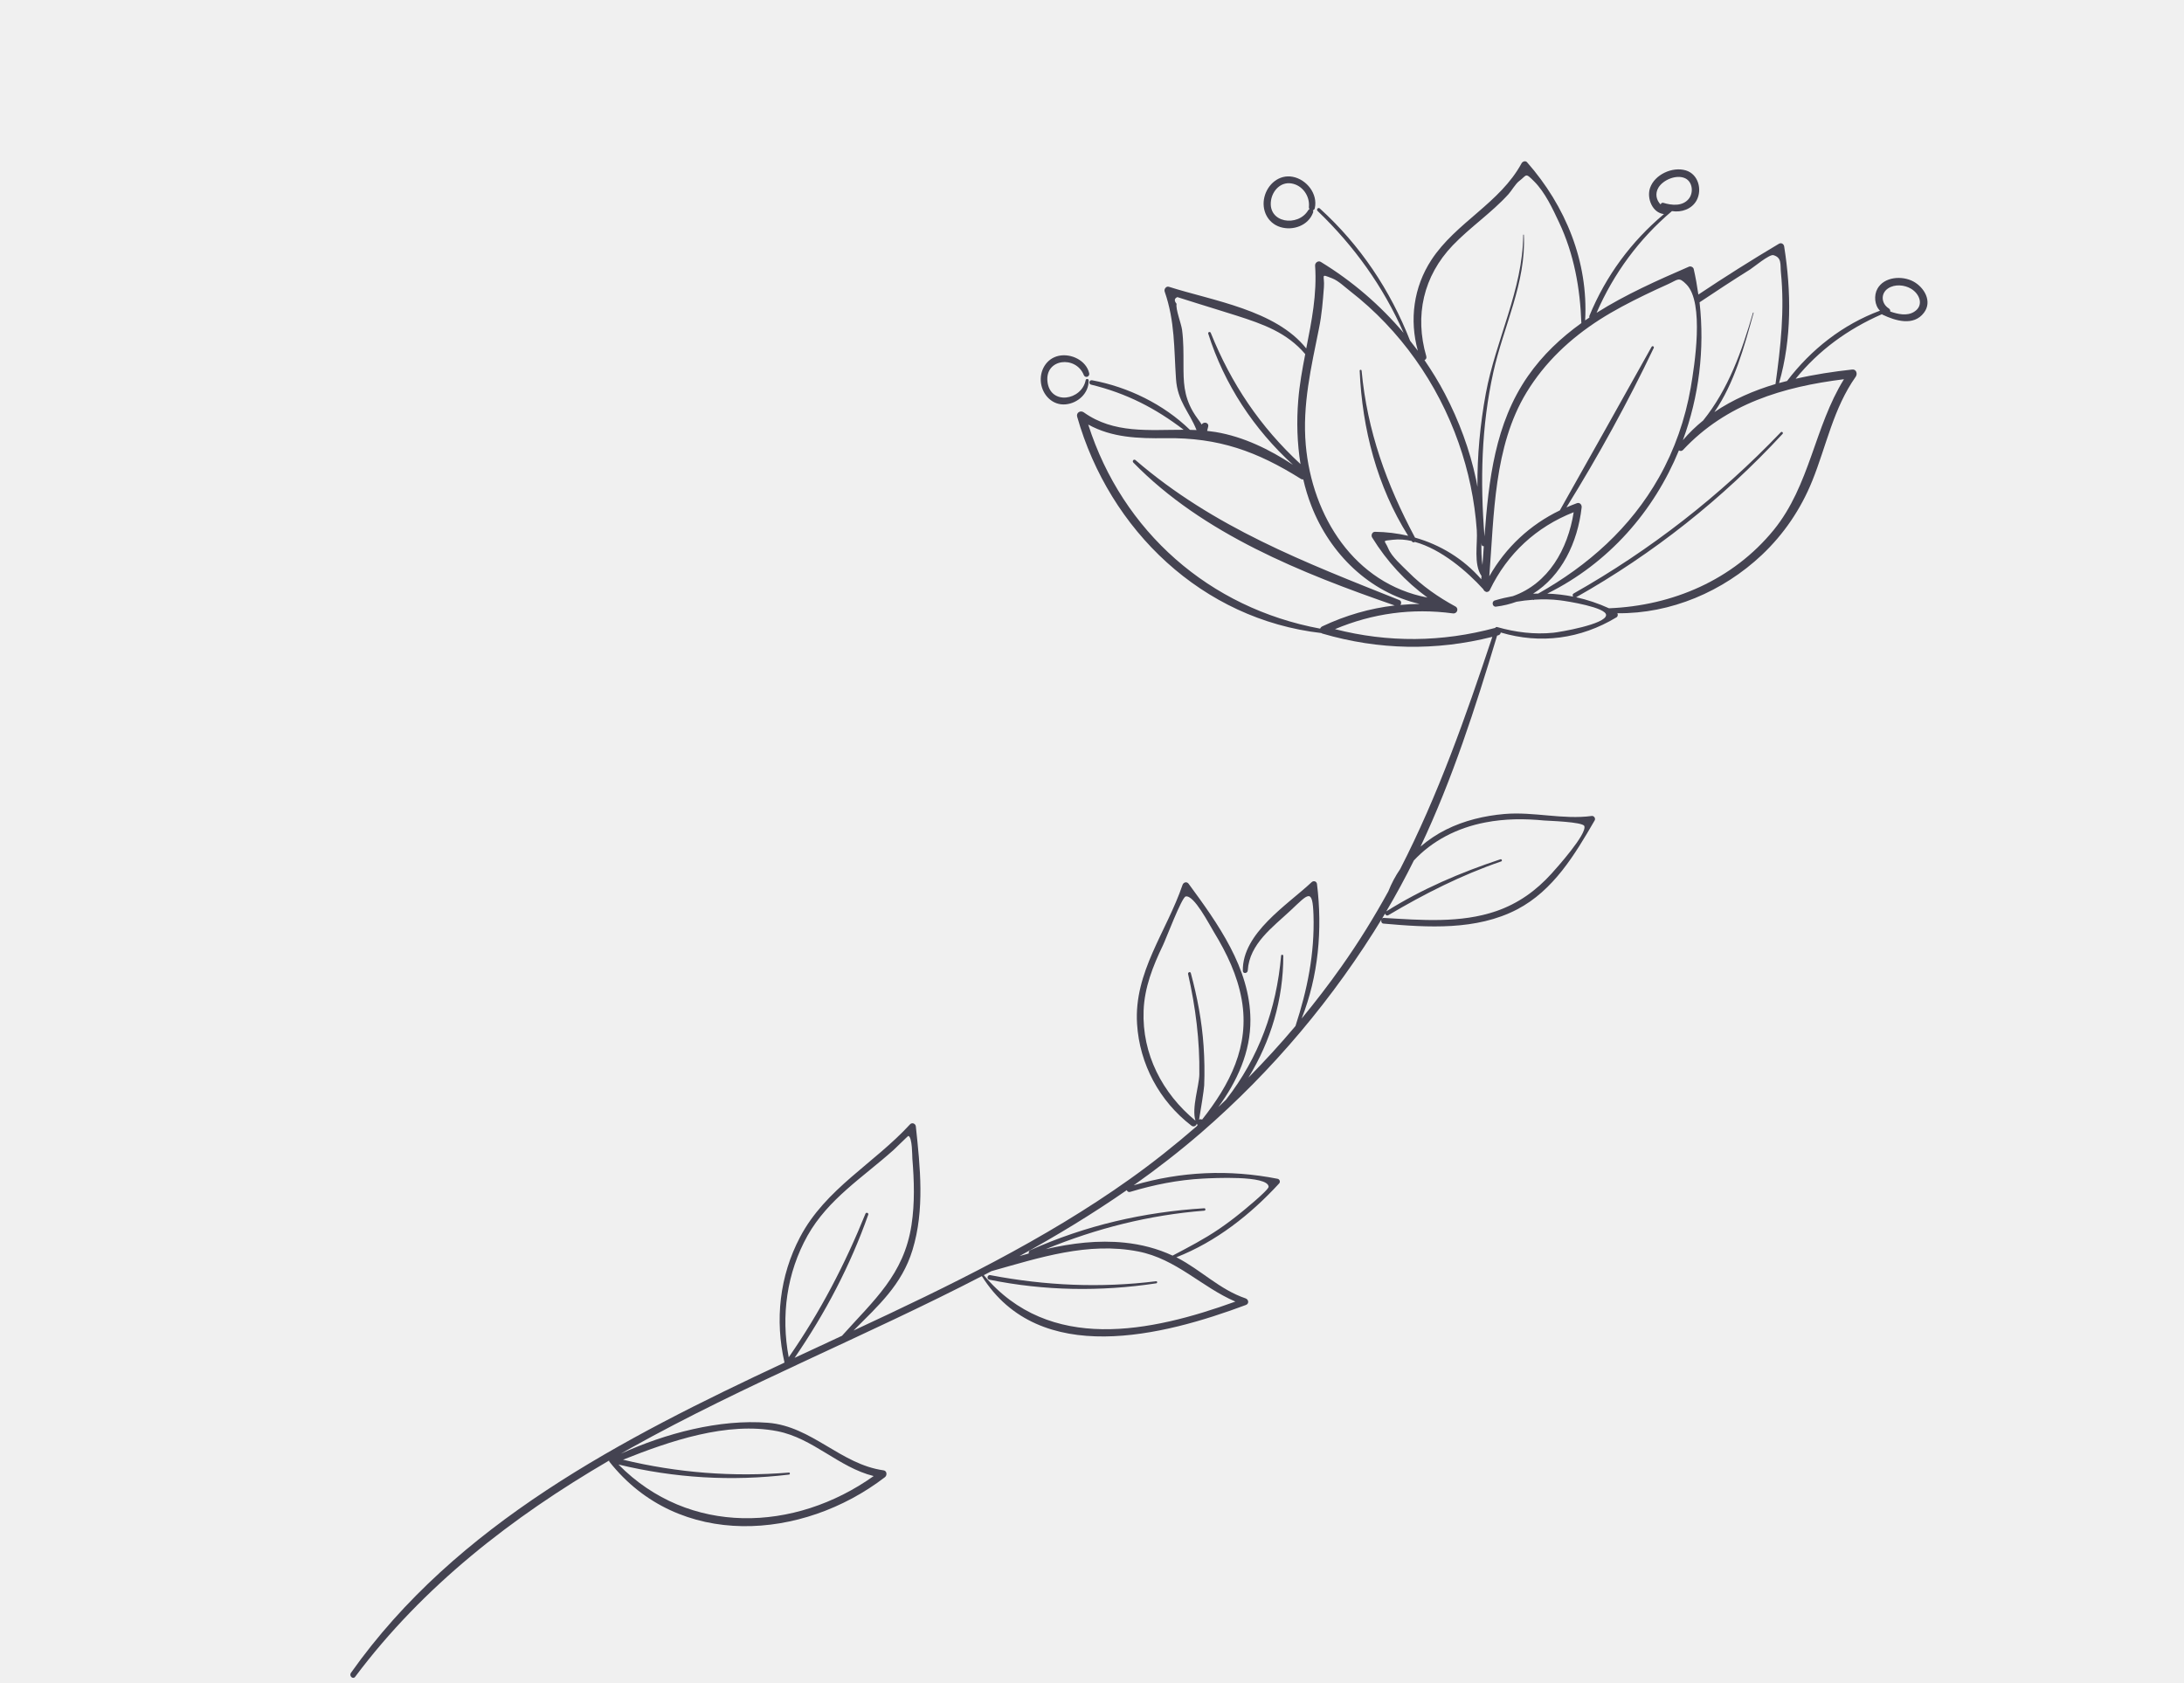
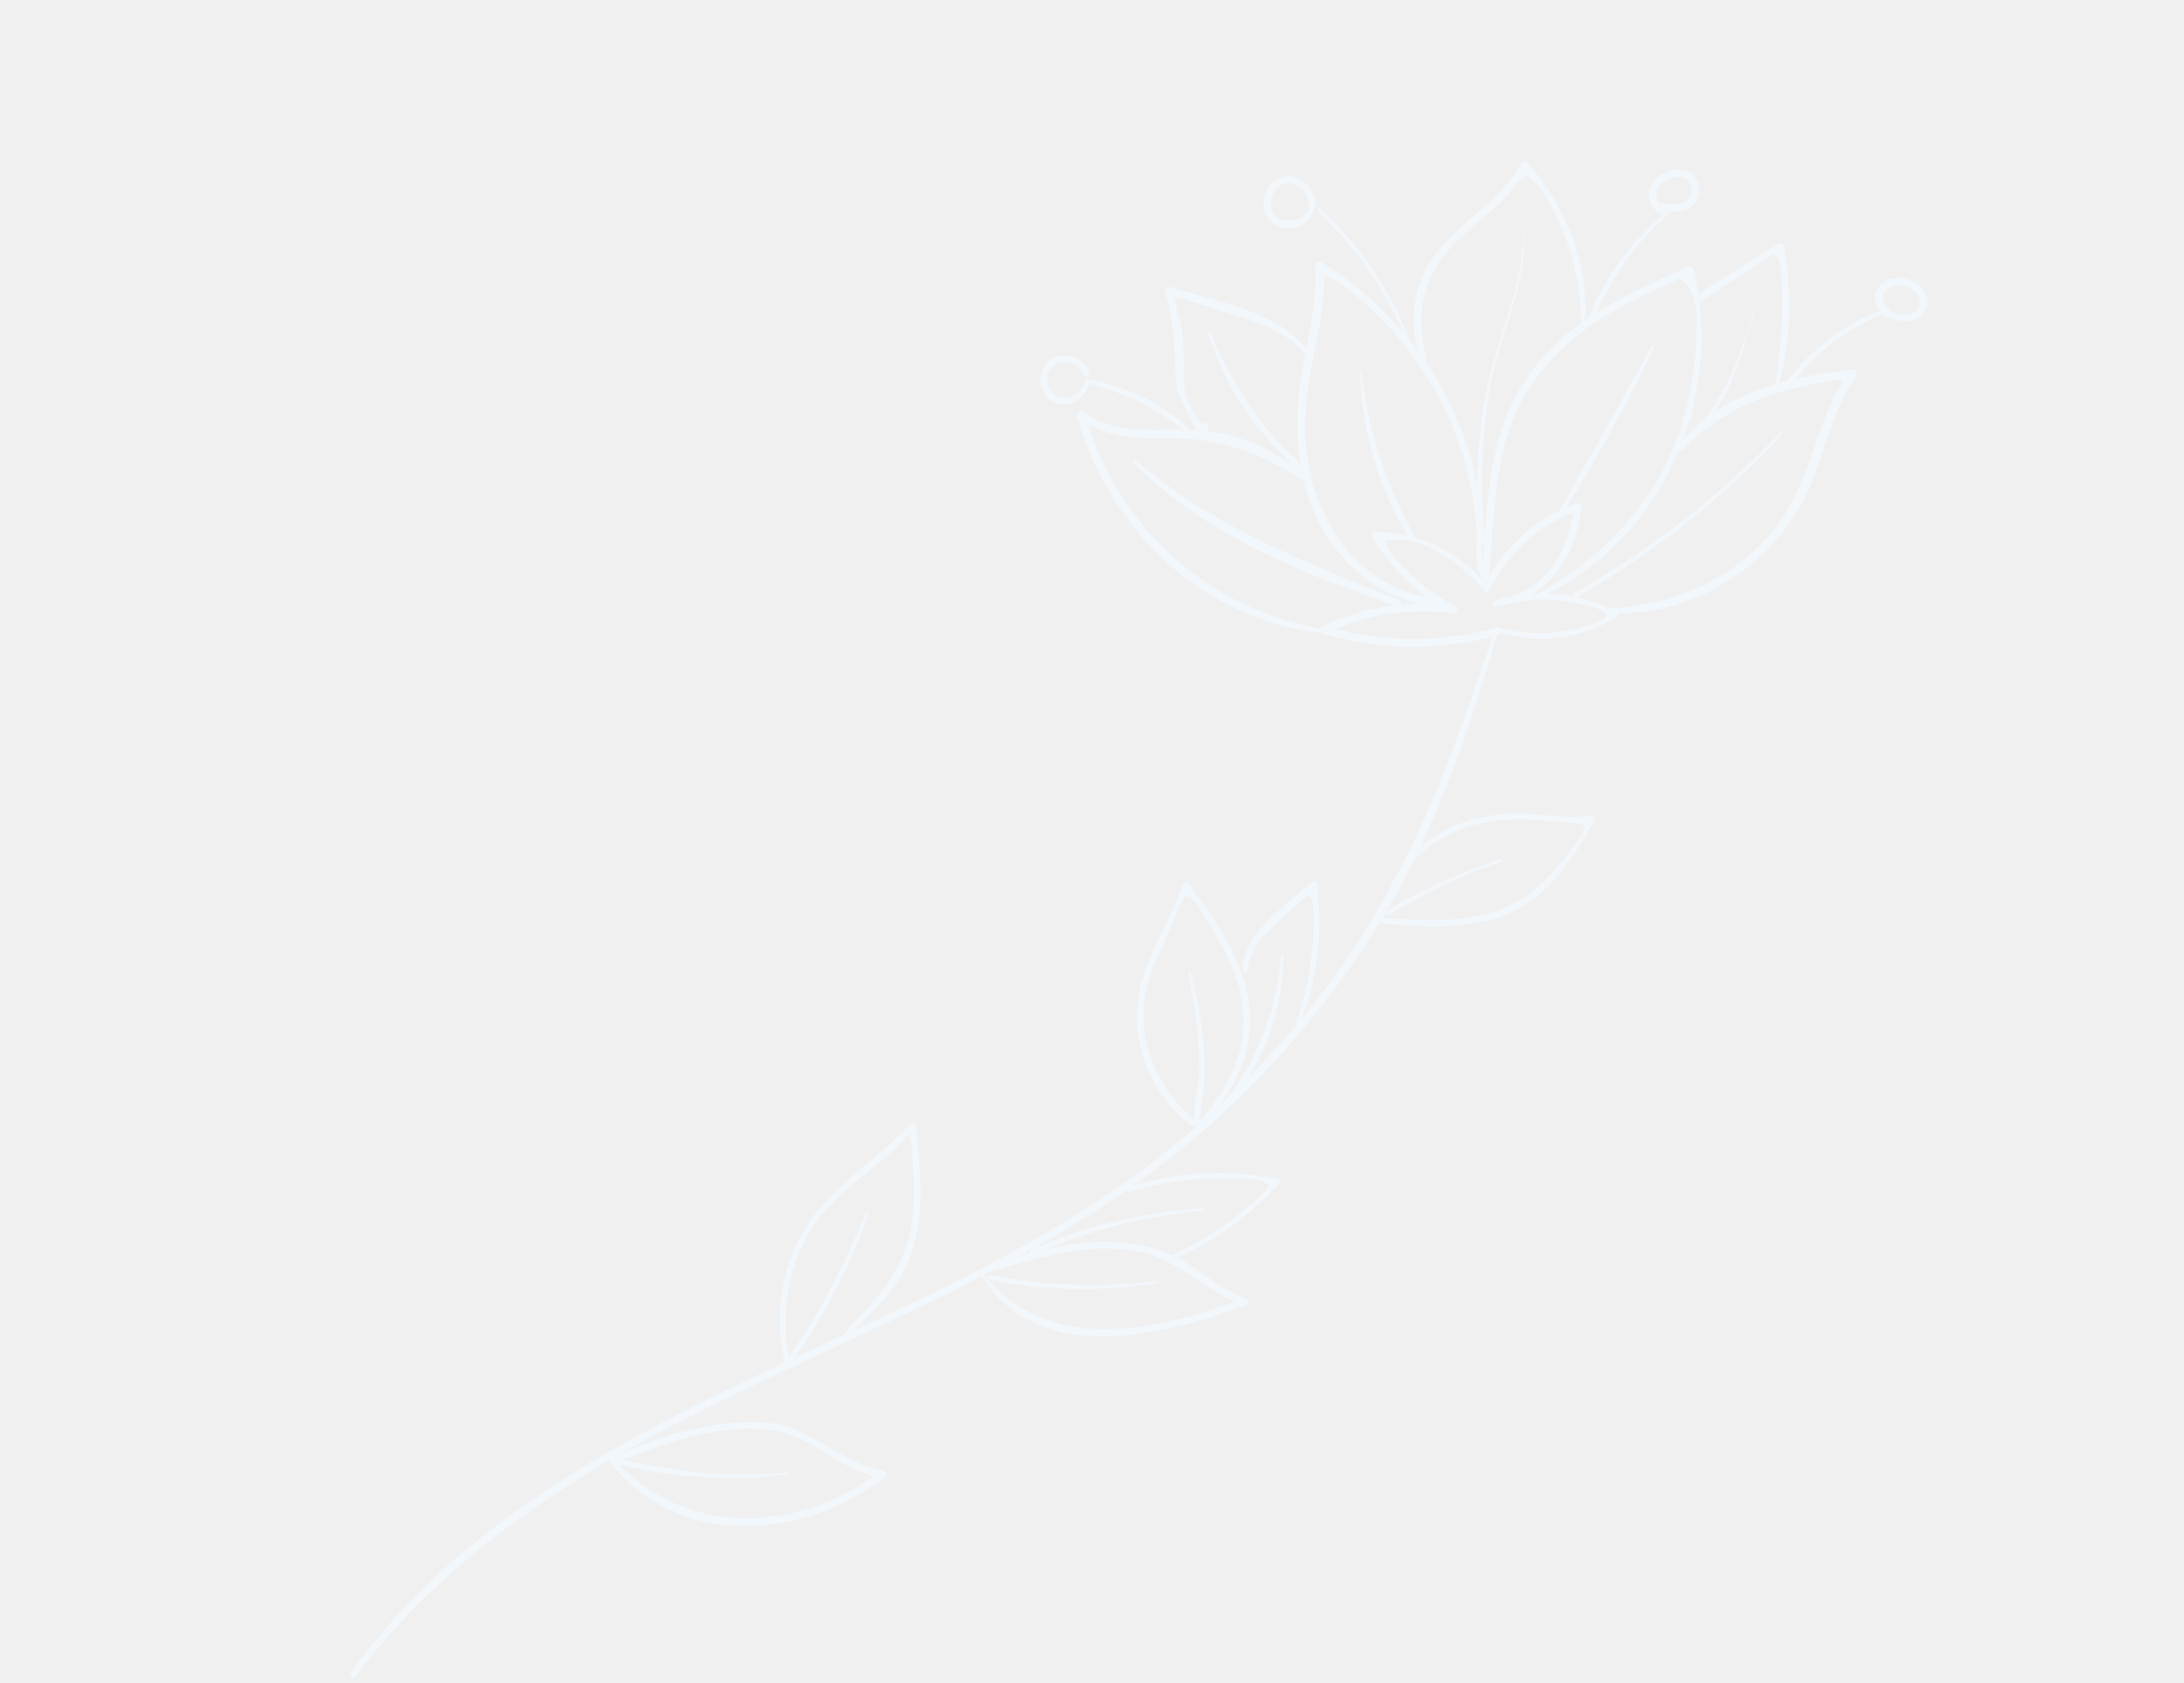
<svg xmlns="http://www.w3.org/2000/svg" viewBox="0 0 375 289" fill="none">
-   <g clip-path="url(#clip0_1_11503)">
-     <path d="M60.25 287.318C78.364 261.698 106.853 247.052 134.701 234.02C133.032 226.698 133.844 219.161 137.383 212.447C141.761 204.145 150.087 199.826 156.251 193.105C156.595 192.728 157.203 192.963 157.252 193.457C158.003 200.478 158.787 207.776 156.688 214.655C154.849 220.697 150.77 224.264 146.557 228.516C162.929 220.898 179.274 212.99 194.016 202.489C197.982 199.668 201.79 196.632 205.469 193.439C205.523 193.366 205.58 193.303 205.634 193.23C205.578 193.16 205.539 193.073 205.49 192.989C205.417 193.345 204.964 193.624 204.583 193.338C199.089 189.134 195.667 182.767 195.236 175.842C194.682 166.963 200.308 160.018 203.043 151.981C203.204 151.519 203.772 151.357 204.085 151.777C209.097 158.605 214.635 166.271 214.701 175.119C214.746 180.674 212.413 185.735 209.189 190.133C209.64 189.71 210.078 189.281 210.519 188.861C216.154 181.636 219.168 173.332 219.972 164.125C219.991 163.909 220.344 163.938 220.345 164.148C220.361 171.64 218.202 178.815 214.354 185.086C217.156 182.231 219.862 179.286 222.439 176.216C224.469 170.013 225.746 163.742 225.531 157.146C225.372 152.436 224.652 153.499 221.633 156.336C218.564 159.221 214.531 162.075 214.244 166.674C214.216 167.204 213.401 167.29 213.397 166.727C213.298 160.248 221.058 155.414 225.208 151.515C225.548 151.195 226.076 151.356 226.132 151.836C227.092 159.676 226.383 167.6 223.499 174.933C225.871 172.051 228.15 169.088 230.31 166.032C233.295 161.822 235.955 157.497 238.378 153.093C238.921 151.722 239.604 150.438 240.426 149.242C246.933 136.553 251.642 123.172 256.239 109.373C246.523 111.827 236.742 111.645 227.096 108.828C227.009 108.801 226.933 108.77 226.873 108.723C206.472 106.382 190.503 91.104 184.954 71.572C184.758 70.86 185.526 70.424 186.086 70.818C191.261 74.516 197.281 73.799 203.238 73.811C198.393 70.106 193.418 67.54 187.341 66.061C186.859 65.94 187.012 65.215 187.509 65.309C193.675 66.449 199.791 69.422 204.319 73.827C204.699 73.837 205.069 73.85 205.449 73.86C204.192 70.69 202.18 68.96 201.923 65.079C201.566 59.824 201.753 55.19 199.977 50.073C199.831 49.655 200.24 49.102 200.699 49.253C208.214 51.651 219.036 53.236 224.287 59.843C225.212 55.159 226.15 50.515 225.806 45.611C225.773 45.134 226.334 44.709 226.776 44.976C232.188 48.276 236.969 52.399 241.006 57.173C237.502 49.215 232.568 42.317 226.231 36.227C225.97 35.968 226.334 35.552 226.616 35.804C233.547 42.089 238.727 49.849 242.117 58.519C242.566 59.083 243.017 59.657 243.449 60.237C241.981 54.943 242.711 49.314 245.777 44.636C250.001 38.188 257.533 34.912 261.264 28.036C261.431 27.728 261.929 27.556 262.193 27.858C268.813 35.373 272.738 44.945 272.173 55.027C272.418 54.859 272.666 54.701 272.911 54.533C272.879 54.433 272.866 54.326 272.918 54.21C275.754 47.347 280.065 41.513 285.704 36.767C283.721 36.567 282.721 34.056 283.315 32.291C284.104 29.966 287.179 28.573 289.477 29.27C291.592 29.915 292.308 32.54 291.323 34.397C290.505 35.913 288.718 36.524 287.079 36.256C281.448 41.022 277.062 46.969 274.136 53.728C279.116 50.579 284.622 48.134 289.998 45.799C290.299 45.668 290.744 45.879 290.815 46.199C291.151 47.652 291.404 49.12 291.614 50.592C296.145 47.565 300.749 44.66 305.435 41.872C305.844 41.629 306.282 41.886 306.348 42.33C307.572 50.061 307.665 58.203 305.472 65.788C305.93 65.662 306.395 65.556 306.843 65.433C310.967 60.014 316.384 55.75 322.794 53.357C321.858 52.452 321.728 50.712 322.362 49.588C323.53 47.505 326.603 47.309 328.522 48.339C330.4 49.348 331.821 51.756 330.355 53.703C328.572 56.073 325.462 55.096 323.251 54.051C323.198 54.023 323.155 53.993 323.122 53.959C323.112 53.963 323.095 53.979 323.085 53.983C317.26 56.541 312.279 60.166 308.317 65.056C311.547 64.312 314.833 63.814 318.035 63.465C318.743 63.392 318.975 64.213 318.634 64.7C314.79 70.128 313.609 76.556 311.157 82.619C309.21 87.434 306.291 91.743 302.511 95.313C295.841 101.599 286.889 105.423 277.711 105.322C277.832 105.56 277.802 105.88 277.541 106.031C271.409 109.729 264.505 110.665 257.684 108.629C257.655 108.849 257.516 109.038 257.242 109.115C257.182 109.135 257.118 109.144 257.058 109.164C253.305 121.627 249.404 133.772 243.914 145.391C245.236 144.266 246.689 143.276 248.294 142.48C251.414 140.918 254.874 140.098 258.336 139.799C263.353 139.373 268.34 140.806 273.312 140.14C273.706 140.09 274.005 140.569 273.812 140.897C270.404 146.782 266.727 152.931 260.496 156.186C253.494 159.833 245.14 159.3 237.538 158.624C236.992 158.579 237.054 157.607 237.611 157.648C243.985 158.024 250.767 158.6 256.921 156.478C260.689 155.171 263.738 152.978 266.394 150.049C267.267 149.08 272.526 143.228 272.032 141.871C271.762 141.139 265.733 140.973 265.173 140.921C261.751 140.588 258.429 140.599 255.047 141.249C250.202 142.173 245.901 144.405 242.761 147.79C241.299 150.743 239.723 153.655 238.025 156.529C244.152 152.677 250.766 149.853 257.625 147.58C257.866 147.502 257.996 147.87 257.755 147.948C250.929 150.287 244.588 153.511 238.389 157.175C238.121 157.339 237.853 157.127 237.822 156.894C237.686 157.126 237.55 157.358 237.412 157.58C229.019 171.399 218.497 183.913 206.269 194.509C202.527 197.745 198.652 200.747 194.663 203.564C202.784 201.183 211.046 200.815 219.369 202.454C219.726 202.527 219.885 202.985 219.629 203.256C214.708 208.612 208.797 213.268 201.978 215.938C202.027 215.955 202.067 215.975 202.12 216.002C206.22 218.121 209.423 221.481 213.868 222.99C214.394 223.174 214.517 223.898 213.934 224.12C199.782 229.414 178.467 234.909 168.589 219.168C148.763 229.441 127.811 237.809 108.315 248.695C107.742 249.013 107.182 249.338 106.612 249.666C114.213 246.19 123.539 243.696 131.868 244.359C139.387 244.951 144.355 251.506 151.713 252.526C152.306 252.612 152.349 253.395 151.939 253.705C137.784 264.581 116.546 266.131 104.644 251.055C104.588 250.985 104.575 250.911 104.586 250.841C87.9 260.575 72.645 272.405 60.977 287.991C60.606 288.488 59.895 287.832 60.25 287.318ZM289.951 34.166C290.815 33.133 290.649 31.249 289.361 30.625C287.867 29.912 285.553 30.881 284.749 32.237C284.142 33.275 284.402 34.387 285.139 35.123C285.187 34.93 285.369 34.772 285.589 34.834C287.039 35.273 288.865 35.469 289.951 34.166ZM324.308 52.967C324.517 53.099 324.585 53.309 324.56 53.505C325.893 53.96 327.428 54.317 328.656 53.555C330.4 52.47 329.622 50.474 328.139 49.591C326.999 48.908 325.345 48.767 324.194 49.527C322.862 50.412 323.025 52.153 324.308 52.967ZM200.169 75.257C195.389 75.318 190.951 75.169 186.853 72.918C192.733 91.313 207.662 104.436 226.674 107.968C226.735 107.816 226.853 107.667 227.044 107.572C231.095 105.664 235.235 104.481 239.476 103.985C223.581 98.471 206.538 91.701 194.593 79.44C194.342 79.178 194.689 78.778 194.967 79.02C208.413 90.607 224.02 96.569 240.275 103.062C240.631 103.202 240.644 103.619 240.467 103.897C241.556 103.8 242.654 103.733 243.748 103.722C235.128 101.748 228.359 95.111 225.162 86.865C224.586 85.391 224.126 83.867 223.774 82.331C223.65 82.36 223.524 82.346 223.398 82.264C215.858 77.527 209.23 75.129 200.169 75.257ZM212.309 54.203C210.058 53.48 207.79 52.807 205.542 52.094C204.418 51.738 203.283 51.385 202.159 51.029C201.624 51.257 201.583 51.647 202.022 52.18C201.836 53.115 202.82 55.576 202.964 56.637C203.225 58.612 203.207 60.578 203.208 62.571C203.21 65.526 203.228 67.879 204.812 70.656C205.341 71.57 205.885 72.191 206.342 72.918C206.644 72.344 207.626 72.57 207.446 73.281C207.39 73.52 207.325 73.763 207.269 74.003C207.752 74.057 208.238 74.121 208.718 74.199C213.533 75.001 217.952 77.182 222.013 79.833C215.29 73.713 210.203 66.001 207.46 57.31C207.369 57.029 207.781 56.896 207.888 57.16C211.401 65.901 216.381 73.316 223.302 79.704C222.722 76.094 222.614 72.397 222.912 68.758C223.127 66.064 223.606 63.429 224.114 60.818C220.974 57.105 216.835 55.652 212.309 54.203ZM231.841 50.015C230.94 49.321 229.794 48.208 228.743 47.806C226.6 46.97 227.485 47.238 227.318 49.363C227.139 51.724 226.96 54.018 226.485 56.353C225.141 63.032 223.598 69.544 224.207 76.433C225.288 88.662 232.547 100.246 245.102 102.631C241.3 99.852 238.143 96.432 235.604 92.315C235.371 91.936 235.596 91.332 236.097 91.336C238.044 91.36 239.95 91.596 241.784 92.022C236.454 83.558 233.883 73.616 233.463 63.675C233.452 63.468 233.765 63.444 233.79 63.658C234.769 74.093 238.072 83.146 242.958 92.329C247.329 93.574 251.263 95.967 254.338 99.48C254.356 99.297 254.361 99.107 254.38 98.924C252.975 96.875 253.735 93.396 253.57 91.069C253.209 85.938 252.149 80.876 250.437 76.026C246.848 65.815 240.384 56.655 231.841 50.015ZM267.692 38.183C266.59 35.837 265.303 33.053 263.446 31.184C261.833 29.558 262.219 30.064 260.845 31.095C260.237 31.546 259.488 32.829 259.013 33.348C256.094 36.562 252.431 39.019 249.43 42.148C244.387 47.433 242.872 54.2 244.9 61.196C244.991 61.51 244.815 61.755 244.591 61.85C245.854 63.7 247.037 65.61 248.085 67.618C250.519 72.268 252.357 77.233 253.449 82.361C253.542 82.785 253.601 83.209 253.681 83.626C253.638 78.247 254.146 72.857 255.12 67.57C256.804 58.444 261.483 49.701 261.541 40.348C261.542 40.282 261.649 40.269 261.651 40.346C262.064 48.517 258.147 56.084 256.412 63.919C254.342 73.291 254.137 82.637 254.891 92.137C255.616 82.48 256.685 72.755 262.343 64.604C264.879 60.961 268.025 58.006 271.525 55.491C271.308 49.471 270.275 43.67 267.692 38.183ZM254.545 97.032C254.631 95.963 254.705 94.888 254.775 93.802C254.618 93.831 254.429 93.759 254.394 93.549C254.382 93.442 254.373 93.345 254.36 93.239C254.344 94.561 254.358 95.908 254.545 97.032ZM289.562 48.841C288.211 47.473 288.156 48.022 286.364 48.823C285.027 49.421 283.707 50.036 282.394 50.671C279.75 51.957 277.149 53.307 274.669 54.895C269.591 58.153 265.247 62.237 262.099 67.418C256.481 76.686 256.551 88.389 255.717 98.979C258.552 93.998 262.702 90.133 267.832 87.655C273.113 78.308 278.345 68.943 283.584 59.565C283.719 59.333 284.064 59.509 283.955 59.755C279.498 69.113 274.427 78.326 268.964 87.145C269.557 86.887 270.153 86.639 270.768 86.418C271.247 86.252 271.62 86.685 271.576 87.131C270.884 93.223 268.119 98.9 263.233 101.963C263.527 101.946 263.827 101.949 264.114 101.945C272.695 97.111 279.957 90.667 284.856 81.986C287.549 77.218 289.36 71.982 290.301 66.595C290.937 62.868 292.688 51.994 289.562 48.841ZM305.789 46.773C305.655 45.399 305.969 44.246 304.502 43.823C303.817 43.624 301.06 45.932 300.497 46.281C297.574 48.111 294.691 49.995 291.821 51.92C292.729 60.008 291.711 68.143 288.956 75.6C290.025 74.347 291.193 73.227 292.44 72.215C296.767 66.841 299.069 60.35 300.993 53.716C301.014 53.643 301.124 53.674 301.1 53.737C299.453 59.651 297.838 65.731 294.368 70.772C297.54 68.618 301.12 67.073 304.86 65.953C305.751 59.552 306.438 53.274 305.789 46.773ZM304.55 91.022C310.779 83.372 311.538 73.305 316.612 65.132C306.176 66.424 296.399 69.341 288.986 77.273C288.754 77.515 288.481 77.492 288.279 77.347C283.991 87.78 276.265 96.699 265.668 101.951C267.169 101.998 268.658 102.181 270.126 102.47C269.995 102.303 269.97 102.056 270.205 101.925C283.39 94.462 295.292 85.189 305.766 74.241C305.948 74.049 306.255 74.315 306.077 74.517C295.754 85.693 283.881 95.09 270.636 102.571C270.636 102.571 270.636 102.571 270.626 102.575C272.536 102.998 274.425 103.628 276.271 104.47C287.182 104.032 297.547 99.608 304.55 91.022ZM257.095 107.701C260.222 108.595 263.444 108.993 266.699 108.672C267.774 108.568 275.772 107.212 275.77 105.629C275.769 104.322 269.185 103.262 267.836 103.1C266.356 102.914 264.889 102.901 263.444 102.992C263.424 102.998 263.407 103.015 263.387 103.021C263.31 103.057 263.24 103.047 263.173 103.013C262.242 103.081 261.311 103.183 260.389 103.348C259.287 103.748 258.117 104.038 256.858 104.19C256.251 104.265 256.063 103.307 256.648 103.129C257.689 102.815 258.721 102.58 259.767 102.386C265.845 100.234 269.199 94.355 270.207 87.972C263.802 90.485 258.822 95.074 255.811 101.329C255.719 101.525 255.572 101.617 255.415 101.645C255.298 101.694 255.174 101.69 255.068 101.602C254.902 101.534 254.757 101.393 254.698 101.212C251.919 98.136 247.456 94.308 242.945 93.075C242.78 93.184 242.56 93.189 242.409 92.961C242.402 92.941 242.389 92.934 242.382 92.914C241.304 92.665 240.224 92.582 239.166 92.703C237.146 92.935 237.765 92.724 238.381 94.219C238.978 95.653 240.751 97.162 241.838 98.261C244.207 100.651 246.951 102.554 249.898 104.159C250.545 104.515 250.182 105.452 249.473 105.349C242.427 104.404 235.681 105.345 229.218 108.054C238.341 110.386 247.575 110.314 256.74 107.838C256.792 107.722 256.922 107.646 257.095 107.701ZM206.397 192.297C211.133 186.304 214.625 179.683 213.206 171.694C212.462 167.505 210.656 163.737 208.456 160.119C207.582 158.685 205.024 153.688 203.594 153.962C202.903 154.086 200.193 161.306 199.659 162.398C197.961 165.925 196.509 169.595 196.361 173.562C196.07 181.031 199.589 187.799 205.268 192.474C204.578 190.305 205.898 186.502 205.93 184.542C206.019 178.712 205.279 172.96 203.999 167.284C203.932 166.974 204.39 166.815 204.467 167.122C205.579 171.247 206.367 175.366 206.66 179.634C206.816 181.898 206.851 184.167 206.763 186.432C206.736 187.105 206.147 190.839 205.887 192.296C206.044 192.201 206.238 192.183 206.397 192.297ZM209.281 211.097C210.617 210.189 211.928 209.2 213.181 208.175C212.997 208.323 217.867 204.391 217.825 203.817C217.708 201.807 208.07 202.342 206.532 202.419C202.28 202.641 198.126 203.475 194.045 204.705C193.761 204.786 193.543 204.624 193.471 204.404C187.532 208.527 181.366 212.259 175.049 215.729C175.584 215.567 176.126 215.425 176.654 215.277C176.6 215.073 176.655 214.833 176.897 214.722C186.403 210.453 196.381 208.158 206.76 207.516C207.031 207.495 207.053 207.908 206.783 207.929C197.323 208.673 188.296 210.96 179.563 214.536C184.019 213.505 188.574 212.952 193.106 213.424C195.961 213.719 198.743 214.437 201.34 215.646C204.048 214.217 206.747 212.824 209.281 211.097ZM212.119 223.544C206.299 221.041 201.992 216.221 195.446 214.938C186.807 213.246 178.465 216.009 170.232 218.316C169.796 218.545 169.36 218.775 168.924 219.004C180.188 232.449 197.577 228.799 212.119 223.544ZM135.427 233.11C140.8 225.383 145.09 217.153 148.611 208.43C148.714 208.164 149.186 208.322 149.087 208.597C146.002 217.368 141.685 225.551 136.433 233.206C138.544 232.224 140.654 231.243 142.745 230.268C143.361 229.981 143.988 229.689 144.604 229.402C144.611 229.388 144.618 229.375 144.624 229.362C150.022 223.321 155.2 218.934 156.504 210.418C157.087 206.631 156.967 202.795 156.656 198.987C156.623 198.61 156.667 195.318 155.972 195.089C155.909 195.065 153.774 197.205 153.445 197.489C148.2 202.185 142.201 205.918 138.659 212.212C135.083 218.605 134.076 225.984 135.427 233.11ZM150.013 253.508C144 252.019 139.618 247.002 133.465 245.802C124.829 244.121 115.031 247.487 106.979 250.699C116.333 252.957 125.839 253.693 135.453 252.911C135.68 252.893 135.69 253.233 135.476 253.257C125.572 254.444 115.881 253.856 106.194 251.528C118.302 263.814 136.437 263.156 150.013 253.508Z" fill="#444351" />
-     <path d="M217.102 33.841C217.636 31.653 219.624 29.915 221.964 30.365C224.361 30.819 226.306 33.302 225.756 35.75C225.704 35.966 225.572 36.075 225.432 36.12C225.491 36.234 225.513 36.371 225.451 36.524C224.647 38.733 222.013 39.672 219.844 39C217.616 38.315 216.567 36.029 217.102 33.841ZM224.628 36.103C224.686 36.007 224.766 35.948 224.844 35.912C224.778 35.811 224.726 35.684 224.744 35.534C224.928 33.67 223.635 31.796 221.71 31.499C219.891 31.223 218.503 32.724 218.24 34.414C217.64 38.318 222.883 39.037 224.628 36.103Z" fill="#444351" />
-     <path d="M181.805 61.107C183.924 60.666 186.507 61.901 187.017 64.095C187.158 64.703 186.324 65.005 186.086 64.407C184.737 61.023 179.382 61.569 179.858 65.579C180.337 69.632 185.731 68.796 186.415 65.286C186.468 65.003 186.921 65.034 186.925 65.321C186.981 67.517 185.093 69.257 182.96 69.448C180.74 69.645 179.032 67.894 178.739 65.785C178.458 63.684 179.636 61.565 181.805 61.107Z" fill="#444351" />
-     <path d="M170.032 219.001C179.507 220.81 188.923 221.232 198.507 220.05C198.73 220.022 198.754 220.368 198.533 220.406C188.957 221.852 179.365 221.708 169.874 219.782C169.365 219.681 169.526 218.91 170.032 219.001Z" fill="#444351" />
-   </g>
-   <defs>
-     <clipPath id="clip0_1_11503">
-       <rect width="330.375" height="196.179" fill="white" transform="matrix(-0.951522 0.30758 0.30758 0.951522 314.359 0)" />
-     </clipPath>
-   </defs>
+   <path fill="#f2f7fc" d="M60.25 287.318C78.364 261.698 106.853 247.052 134.701 234.02C133.032 226.698 133.844 219.161 137.383 212.447C141.761 204.145 150.087 199.826 156.251 193.105C156.595 192.728 157.203 192.963 157.252 193.457C158.003 200.478 158.787 207.776 156.688 214.655C154.849 220.697 150.77 224.264 146.557 228.516C162.929 220.898 179.274 212.99 194.016 202.489C197.982 199.668 201.79 196.632 205.469 193.439C205.523 193.366 205.58 193.303 205.634 193.23C205.578 193.16 205.539 193.073 205.49 192.989C205.417 193.345 204.964 193.624 204.583 193.338C199.089 189.134 195.667 182.767 195.236 175.842C194.682 166.963 200.308 160.018 203.043 151.981C203.204 151.519 203.772 151.357 204.085 151.777C209.097 158.605 214.635 166.271 214.701 175.119C214.746 180.674 212.413 185.735 209.189 190.133C209.64 189.71 210.078 189.281 210.519 188.861C216.154 181.636 219.168 173.332 219.972 164.125C219.991 163.909 220.344 163.938 220.345 164.148C220.361 171.64 218.202 178.815 214.354 185.086C217.156 182.231 219.862 179.286 222.439 176.216C224.469 170.013 225.746 163.742 225.531 157.146C225.372 152.436 224.652 153.499 221.633 156.336C218.564 159.221 214.531 162.075 214.244 166.674C214.216 167.204 213.401 167.29 213.397 166.727C213.298 160.248 221.058 155.414 225.208 151.515C225.548 151.195 226.076 151.356 226.132 151.836C227.092 159.676 226.383 167.6 223.499 174.933C225.871 172.051 228.15 169.088 230.31 166.032C233.295 161.822 235.955 157.497 238.378 153.093C238.921 151.722 239.604 150.438 240.426 149.242C246.933 136.553 251.642 123.172 256.239 109.373C246.523 111.827 236.742 111.645 227.096 108.828C227.009 108.801 226.933 108.77 226.873 108.723C206.472 106.382 190.503 91.104 184.954 71.572C184.758 70.86 185.526 70.424 186.086 70.818C191.261 74.516 197.281 73.799 203.238 73.811C198.393 70.106 193.418 67.54 187.341 66.061C186.859 65.94 187.012 65.215 187.509 65.309C193.675 66.449 199.791 69.422 204.319 73.827C204.699 73.837 205.069 73.85 205.449 73.86C204.192 70.69 202.18 68.96 201.923 65.079C201.566 59.824 201.753 55.19 199.977 50.073C199.831 49.655 200.24 49.102 200.699 49.253C208.214 51.651 219.036 53.236 224.287 59.843C225.212 55.159 226.15 50.515 225.806 45.611C225.773 45.134 226.334 44.709 226.776 44.976C232.188 48.276 236.969 52.399 241.006 57.173C237.502 49.215 232.568 42.317 226.231 36.227C225.97 35.968 226.334 35.552 226.616 35.804C233.547 42.089 238.727 49.849 242.117 58.519C242.566 59.083 243.017 59.657 243.449 60.237C241.981 54.943 242.711 49.314 245.777 44.636C250.001 38.188 257.533 34.912 261.264 28.036C261.431 27.728 261.929 27.556 262.193 27.858C268.813 35.373 272.738 44.945 272.173 55.027C272.418 54.859 272.666 54.701 272.911 54.533C272.879 54.433 272.866 54.326 272.918 54.21C275.754 47.347 280.065 41.513 285.704 36.767C283.721 36.567 282.721 34.056 283.315 32.291C284.104 29.966 287.179 28.573 289.477 29.27C291.592 29.915 292.308 32.54 291.323 34.397C290.505 35.913 288.718 36.524 287.079 36.256C281.448 41.022 277.062 46.969 274.136 53.728C279.116 50.579 284.622 48.134 289.998 45.799C290.299 45.668 290.744 45.879 290.815 46.199C291.151 47.652 291.404 49.12 291.614 50.592C296.145 47.565 300.749 44.66 305.435 41.872C305.844 41.629 306.282 41.886 306.348 42.33C307.572 50.061 307.665 58.203 305.472 65.788C305.93 65.662 306.395 65.556 306.843 65.433C310.967 60.014 316.384 55.75 322.794 53.357C321.858 52.452 321.728 50.712 322.362 49.588C323.53 47.505 326.603 47.309 328.522 48.339C330.4 49.348 331.821 51.756 330.355 53.703C328.572 56.073 325.462 55.096 323.251 54.051C323.198 54.023 323.155 53.993 323.122 53.959C323.112 53.963 323.095 53.979 323.085 53.983C317.26 56.541 312.279 60.166 308.317 65.056C311.547 64.312 314.833 63.814 318.035 63.465C318.743 63.392 318.975 64.213 318.634 64.7C314.79 70.128 313.609 76.556 311.157 82.619C309.21 87.434 306.291 91.743 302.511 95.313C295.841 101.599 286.889 105.423 277.711 105.322C277.832 105.56 277.802 105.88 277.541 106.031C271.409 109.729 264.505 110.665 257.684 108.629C257.655 108.849 257.516 109.038 257.242 109.115C257.182 109.135 257.118 109.144 257.058 109.164C253.305 121.627 249.404 133.772 243.914 145.391C245.236 144.266 246.689 143.276 248.294 142.48C251.414 140.918 254.874 140.098 258.336 139.799C263.353 139.373 268.34 140.806 273.312 140.14C273.706 140.09 274.005 140.569 273.812 140.897C270.404 146.782 266.727 152.931 260.496 156.186C253.494 159.833 245.14 159.3 237.538 158.624C236.992 158.579 237.054 157.607 237.611 157.648C243.985 158.024 250.767 158.6 256.921 156.478C260.689 155.171 263.738 152.978 266.394 150.049C267.267 149.08 272.526 143.228 272.032 141.871C271.762 141.139 265.733 140.973 265.173 140.921C261.751 140.588 258.429 140.599 255.047 141.249C250.202 142.173 245.901 144.405 242.761 147.79C241.299 150.743 239.723 153.655 238.025 156.529C244.152 152.677 250.766 149.853 257.625 147.58C257.866 147.502 257.996 147.87 257.755 147.948C250.929 150.287 244.588 153.511 238.389 157.175C238.121 157.339 237.853 157.127 237.822 156.894C237.686 157.126 237.55 157.358 237.412 157.58C229.019 171.399 218.497 183.913 206.269 194.509C202.527 197.745 198.652 200.747 194.663 203.564C202.784 201.183 211.046 200.815 219.369 202.454C219.726 202.527 219.885 202.985 219.629 203.256C214.708 208.612 208.797 213.268 201.978 215.938C202.027 215.955 202.067 215.975 202.12 216.002C206.22 218.121 209.423 221.481 213.868 222.99C214.394 223.174 214.517 223.898 213.934 224.12C199.782 229.414 178.467 234.909 168.589 219.168C148.763 229.441 127.811 237.809 108.315 248.695C107.742 249.013 107.182 249.338 106.612 249.666C114.213 246.19 123.539 243.696 131.868 244.359C139.387 244.951 144.355 251.506 151.713 252.526C152.306 252.612 152.349 253.395 151.939 253.705C137.784 264.581 116.546 266.131 104.644 251.055C104.588 250.985 104.575 250.911 104.586 250.841C87.9 260.575 72.645 272.405 60.977 287.991C60.606 288.488 59.895 287.832 60.25 287.318ZM289.951 34.166C290.815 33.133 290.649 31.249 289.361 30.625C287.867 29.912 285.553 30.881 284.749 32.237C284.142 33.275 284.402 34.387 285.139 35.123C285.187 34.93 285.369 34.772 285.589 34.834C287.039 35.273 288.865 35.469 289.951 34.166ZM324.308 52.967C324.517 53.099 324.585 53.309 324.56 53.505C325.893 53.96 327.428 54.317 328.656 53.555C330.4 52.47 329.622 50.474 328.139 49.591C326.999 48.908 325.345 48.767 324.194 49.527C322.862 50.412 323.025 52.153 324.308 52.967ZM200.169 75.257C195.389 75.318 190.951 75.169 186.853 72.918C192.733 91.313 207.662 104.436 226.674 107.968C226.735 107.816 226.853 107.667 227.044 107.572C231.095 105.664 235.235 104.481 239.476 103.985C223.581 98.471 206.538 91.701 194.593 79.44C194.342 79.178 194.689 78.778 194.967 79.02C208.413 90.607 224.02 96.569 240.275 103.062C240.631 103.202 240.644 103.619 240.467 103.897C241.556 103.8 242.654 103.733 243.748 103.722C235.128 101.748 228.359 95.111 225.162 86.865C224.586 85.391 224.126 83.867 223.774 82.331C223.65 82.36 223.524 82.346 223.398 82.264C215.858 77.527 209.23 75.129 200.169 75.257ZM212.309 54.203C210.058 53.48 207.79 52.807 205.542 52.094C204.418 51.738 203.283 51.385 202.159 51.029C201.624 51.257 201.583 51.647 202.022 52.18C201.836 53.115 202.82 55.576 202.964 56.637C203.225 58.612 203.207 60.578 203.208 62.571C203.21 65.526 203.228 67.879 204.812 70.656C205.341 71.57 205.885 72.191 206.342 72.918C206.644 72.344 207.626 72.57 207.446 73.281C207.39 73.52 207.325 73.763 207.269 74.003C207.752 74.057 208.238 74.121 208.718 74.199C213.533 75.001 217.952 77.182 222.013 79.833C215.29 73.713 210.203 66.001 207.46 57.31C207.369 57.029 207.781 56.896 207.888 57.16C211.401 65.901 216.381 73.316 223.302 79.704C222.722 76.094 222.614 72.397 222.912 68.758C223.127 66.064 223.606 63.429 224.114 60.818C220.974 57.105 216.835 55.652 212.309 54.203ZM231.841 50.015C230.94 49.321 229.794 48.208 228.743 47.806C226.6 46.97 227.485 47.238 227.318 49.363C227.139 51.724 226.96 54.018 226.485 56.353C225.141 63.032 223.598 69.544 224.207 76.433C225.288 88.662 232.547 100.246 245.102 102.631C241.3 99.852 238.143 96.432 235.604 92.315C235.371 91.936 235.596 91.332 236.097 91.336C238.044 91.36 239.95 91.596 241.784 92.022C236.454 83.558 233.883 73.616 233.463 63.675C233.452 63.468 233.765 63.444 233.79 63.658C234.769 74.093 238.072 83.146 242.958 92.329C247.329 93.574 251.263 95.967 254.338 99.48C254.356 99.297 254.361 99.107 254.38 98.924C252.975 96.875 253.735 93.396 253.57 91.069C253.209 85.938 252.149 80.876 250.437 76.026C246.848 65.815 240.384 56.655 231.841 50.015ZM267.692 38.183C266.59 35.837 265.303 33.053 263.446 31.184C261.833 29.558 262.219 30.064 260.845 31.095C260.237 31.546 259.488 32.829 259.013 33.348C256.094 36.562 252.431 39.019 249.43 42.148C244.387 47.433 242.872 54.2 244.9 61.196C244.991 61.51 244.815 61.755 244.591 61.85C245.854 63.7 247.037 65.61 248.085 67.618C250.519 72.268 252.357 77.233 253.449 82.361C253.542 82.785 253.601 83.209 253.681 83.626C253.638 78.247 254.146 72.857 255.12 67.57C256.804 58.444 261.483 49.701 261.541 40.348C261.542 40.282 261.649 40.269 261.651 40.346C262.064 48.517 258.147 56.084 256.412 63.919C254.342 73.291 254.137 82.637 254.891 92.137C255.616 82.48 256.685 72.755 262.343 64.604C264.879 60.961 268.025 58.006 271.525 55.491C271.308 49.471 270.275 43.67 267.692 38.183ZM254.545 97.032C254.631 95.963 254.705 94.888 254.775 93.802C254.618 93.831 254.429 93.759 254.394 93.549C254.382 93.442 254.373 93.345 254.36 93.239C254.344 94.561 254.358 95.908 254.545 97.032ZM289.562 48.841C288.211 47.473 288.156 48.022 286.364 48.823C285.027 49.421 283.707 50.036 282.394 50.671C279.75 51.957 277.149 53.307 274.669 54.895C269.591 58.153 265.247 62.237 262.099 67.418C256.481 76.686 256.551 88.389 255.717 98.979C258.552 93.998 262.702 90.133 267.832 87.655C273.113 78.308 278.345 68.943 283.584 59.565C283.719 59.333 284.064 59.509 283.955 59.755C279.498 69.113 274.427 78.326 268.964 87.145C269.557 86.887 270.153 86.639 270.768 86.418C271.247 86.252 271.62 86.685 271.576 87.131C270.884 93.223 268.119 98.9 263.233 101.963C263.527 101.946 263.827 101.949 264.114 101.945C272.695 97.111 279.957 90.667 284.856 81.986C287.549 77.218 289.36 71.982 290.301 66.595C290.937 62.868 292.688 51.994 289.562 48.841ZM305.789 46.773C305.655 45.399 305.969 44.246 304.502 43.823C303.817 43.624 301.06 45.932 300.497 46.281C297.574 48.111 294.691 49.995 291.821 51.92C292.729 60.008 291.711 68.143 288.956 75.6C290.025 74.347 291.193 73.227 292.44 72.215C296.767 66.841 299.069 60.35 300.993 53.716C301.014 53.643 301.124 53.674 301.1 53.737C299.453 59.651 297.838 65.731 294.368 70.772C297.54 68.618 301.12 67.073 304.86 65.953C305.751 59.552 306.438 53.274 305.789 46.773ZM304.55 91.022C310.779 83.372 311.538 73.305 316.612 65.132C306.176 66.424 296.399 69.341 288.986 77.273C288.754 77.515 288.481 77.492 288.279 77.347C283.991 87.78 276.265 96.699 265.668 101.951C267.169 101.998 268.658 102.181 270.126 102.47C269.995 102.303 269.97 102.056 270.205 101.925C283.39 94.462 295.292 85.189 305.766 74.241C305.948 74.049 306.255 74.315 306.077 74.517C295.754 85.693 283.881 95.09 270.636 102.571C270.636 102.571 270.636 102.571 270.626 102.575C272.536 102.998 274.425 103.628 276.271 104.47C287.182 104.032 297.547 99.608 304.55 91.022ZM257.095 107.701C260.222 108.595 263.444 108.993 266.699 108.672C267.774 108.568 275.772 107.212 275.77 105.629C275.769 104.322 269.185 103.262 267.836 103.1C266.356 102.914 264.889 102.901 263.444 102.992C263.424 102.998 263.407 103.015 263.387 103.021C263.31 103.057 263.24 103.047 263.173 103.013C262.242 103.081 261.311 103.183 260.389 103.348C259.287 103.748 258.117 104.038 256.858 104.19C256.251 104.265 256.063 103.307 256.648 103.129C257.689 102.815 258.721 102.58 259.767 102.386C265.845 100.234 269.199 94.355 270.207 87.972C263.802 90.485 258.822 95.074 255.811 101.329C255.719 101.525 255.572 101.617 255.415 101.645C255.298 101.694 255.174 101.69 255.068 101.602C254.902 101.534 254.757 101.393 254.698 101.212C251.919 98.136 247.456 94.308 242.945 93.075C242.78 93.184 242.56 93.189 242.409 92.961C242.402 92.941 242.389 92.934 242.382 92.914C241.304 92.665 240.224 92.582 239.166 92.703C237.146 92.935 237.765 92.724 238.381 94.219C238.978 95.653 240.751 97.162 241.838 98.261C244.207 100.651 246.951 102.554 249.898 104.159C250.545 104.515 250.182 105.452 249.473 105.349C242.427 104.404 235.681 105.345 229.218 108.054C238.341 110.386 247.575 110.314 256.74 107.838C256.792 107.722 256.922 107.646 257.095 107.701ZM206.397 192.297C211.133 186.304 214.625 179.683 213.206 171.694C212.462 167.505 210.656 163.737 208.456 160.119C207.582 158.685 205.024 153.688 203.594 153.962C202.903 154.086 200.193 161.306 199.659 162.398C197.961 165.925 196.509 169.595 196.361 173.562C196.07 181.031 199.589 187.799 205.268 192.474C204.578 190.305 205.898 186.502 205.93 184.542C206.019 178.712 205.279 172.96 203.999 167.284C203.932 166.974 204.39 166.815 204.467 167.122C205.579 171.247 206.367 175.366 206.66 179.634C206.816 181.898 206.851 184.167 206.763 186.432C206.736 187.105 206.147 190.839 205.887 192.296C206.044 192.201 206.238 192.183 206.397 192.297ZM209.281 211.097C210.617 210.189 211.928 209.2 213.181 208.175C212.997 208.323 217.867 204.391 217.825 203.817C217.708 201.807 208.07 202.342 206.532 202.419C202.28 202.641 198.126 203.475 194.045 204.705C193.761 204.786 193.543 204.624 193.471 204.404C187.532 208.527 181.366 212.259 175.049 215.729C175.584 215.567 176.126 215.425 176.654 215.277C176.6 215.073 176.655 214.833 176.897 214.722C186.403 210.453 196.381 208.158 206.76 207.516C207.031 207.495 207.053 207.908 206.783 207.929C197.323 208.673 188.296 210.96 179.563 214.536C184.019 213.505 188.574 212.952 193.106 213.424C195.961 213.719 198.743 214.437 201.34 215.646C204.048 214.217 206.747 212.824 209.281 211.097ZM212.119 223.544C206.299 221.041 201.992 216.221 195.446 214.938C186.807 213.246 178.465 216.009 170.232 218.316C169.796 218.545 169.36 218.775 168.924 219.004C180.188 232.449 197.577 228.799 212.119 223.544ZM135.427 233.11C140.8 225.383 145.09 217.153 148.611 208.43C148.714 208.164 149.186 208.322 149.087 208.597C146.002 217.368 141.685 225.551 136.433 233.206C138.544 232.224 140.654 231.243 142.745 230.268C143.361 229.981 143.988 229.689 144.604 229.402C144.611 229.388 144.618 229.375 144.624 229.362C150.022 223.321 155.2 218.934 156.504 210.418C157.087 206.631 156.967 202.795 156.656 198.987C156.623 198.61 156.667 195.318 155.972 195.089C155.909 195.065 153.774 197.205 153.445 197.489C148.2 202.185 142.201 205.918 138.659 212.212C135.083 218.605 134.076 225.984 135.427 233.11ZM150.013 253.508C144 252.019 139.618 247.002 133.465 245.802C124.829 244.121 115.031 247.487 106.979 250.699C116.333 252.957 125.839 253.693 135.453 252.911C135.68 252.893 135.69 253.233 135.476 253.257C125.572 254.444 115.881 253.856 106.194 251.528C118.302 263.814 136.437 263.156 150.013 253.508Z" />
+   <path fill="#f2f7fc" d="M217.102 33.841C217.636 31.653 219.624 29.915 221.964 30.365C224.361 30.819 226.306 33.302 225.756 35.75C225.704 35.966 225.572 36.075 225.432 36.12C225.491 36.234 225.513 36.371 225.451 36.524C224.647 38.733 222.013 39.672 219.844 39C217.616 38.315 216.567 36.029 217.102 33.841ZM224.628 36.103C224.686 36.007 224.766 35.948 224.844 35.912C224.778 35.811 224.726 35.684 224.744 35.534C224.928 33.67 223.635 31.796 221.71 31.499C219.891 31.223 218.503 32.724 218.24 34.414C217.64 38.318 222.883 39.037 224.628 36.103Z" />
+   <path fill="#f2f7fc" d="M181.805 61.107C183.924 60.666 186.507 61.901 187.017 64.095C187.158 64.703 186.324 65.005 186.086 64.407C184.737 61.023 179.382 61.569 179.858 65.579C180.337 69.632 185.731 68.796 186.415 65.286C186.468 65.003 186.921 65.034 186.925 65.321C186.981 67.517 185.093 69.257 182.96 69.448C180.74 69.645 179.032 67.894 178.739 65.785C178.458 63.684 179.636 61.565 181.805 61.107Z" />
+   <path fill="#f2f7fc" d="M170.032 219.001C179.507 220.81 188.923 221.232 198.507 220.05C198.73 220.022 198.754 220.368 198.533 220.406C188.957 221.852 179.365 221.708 169.874 219.782C169.365 219.681 169.526 218.91 170.032 219.001Z" />
</svg>
